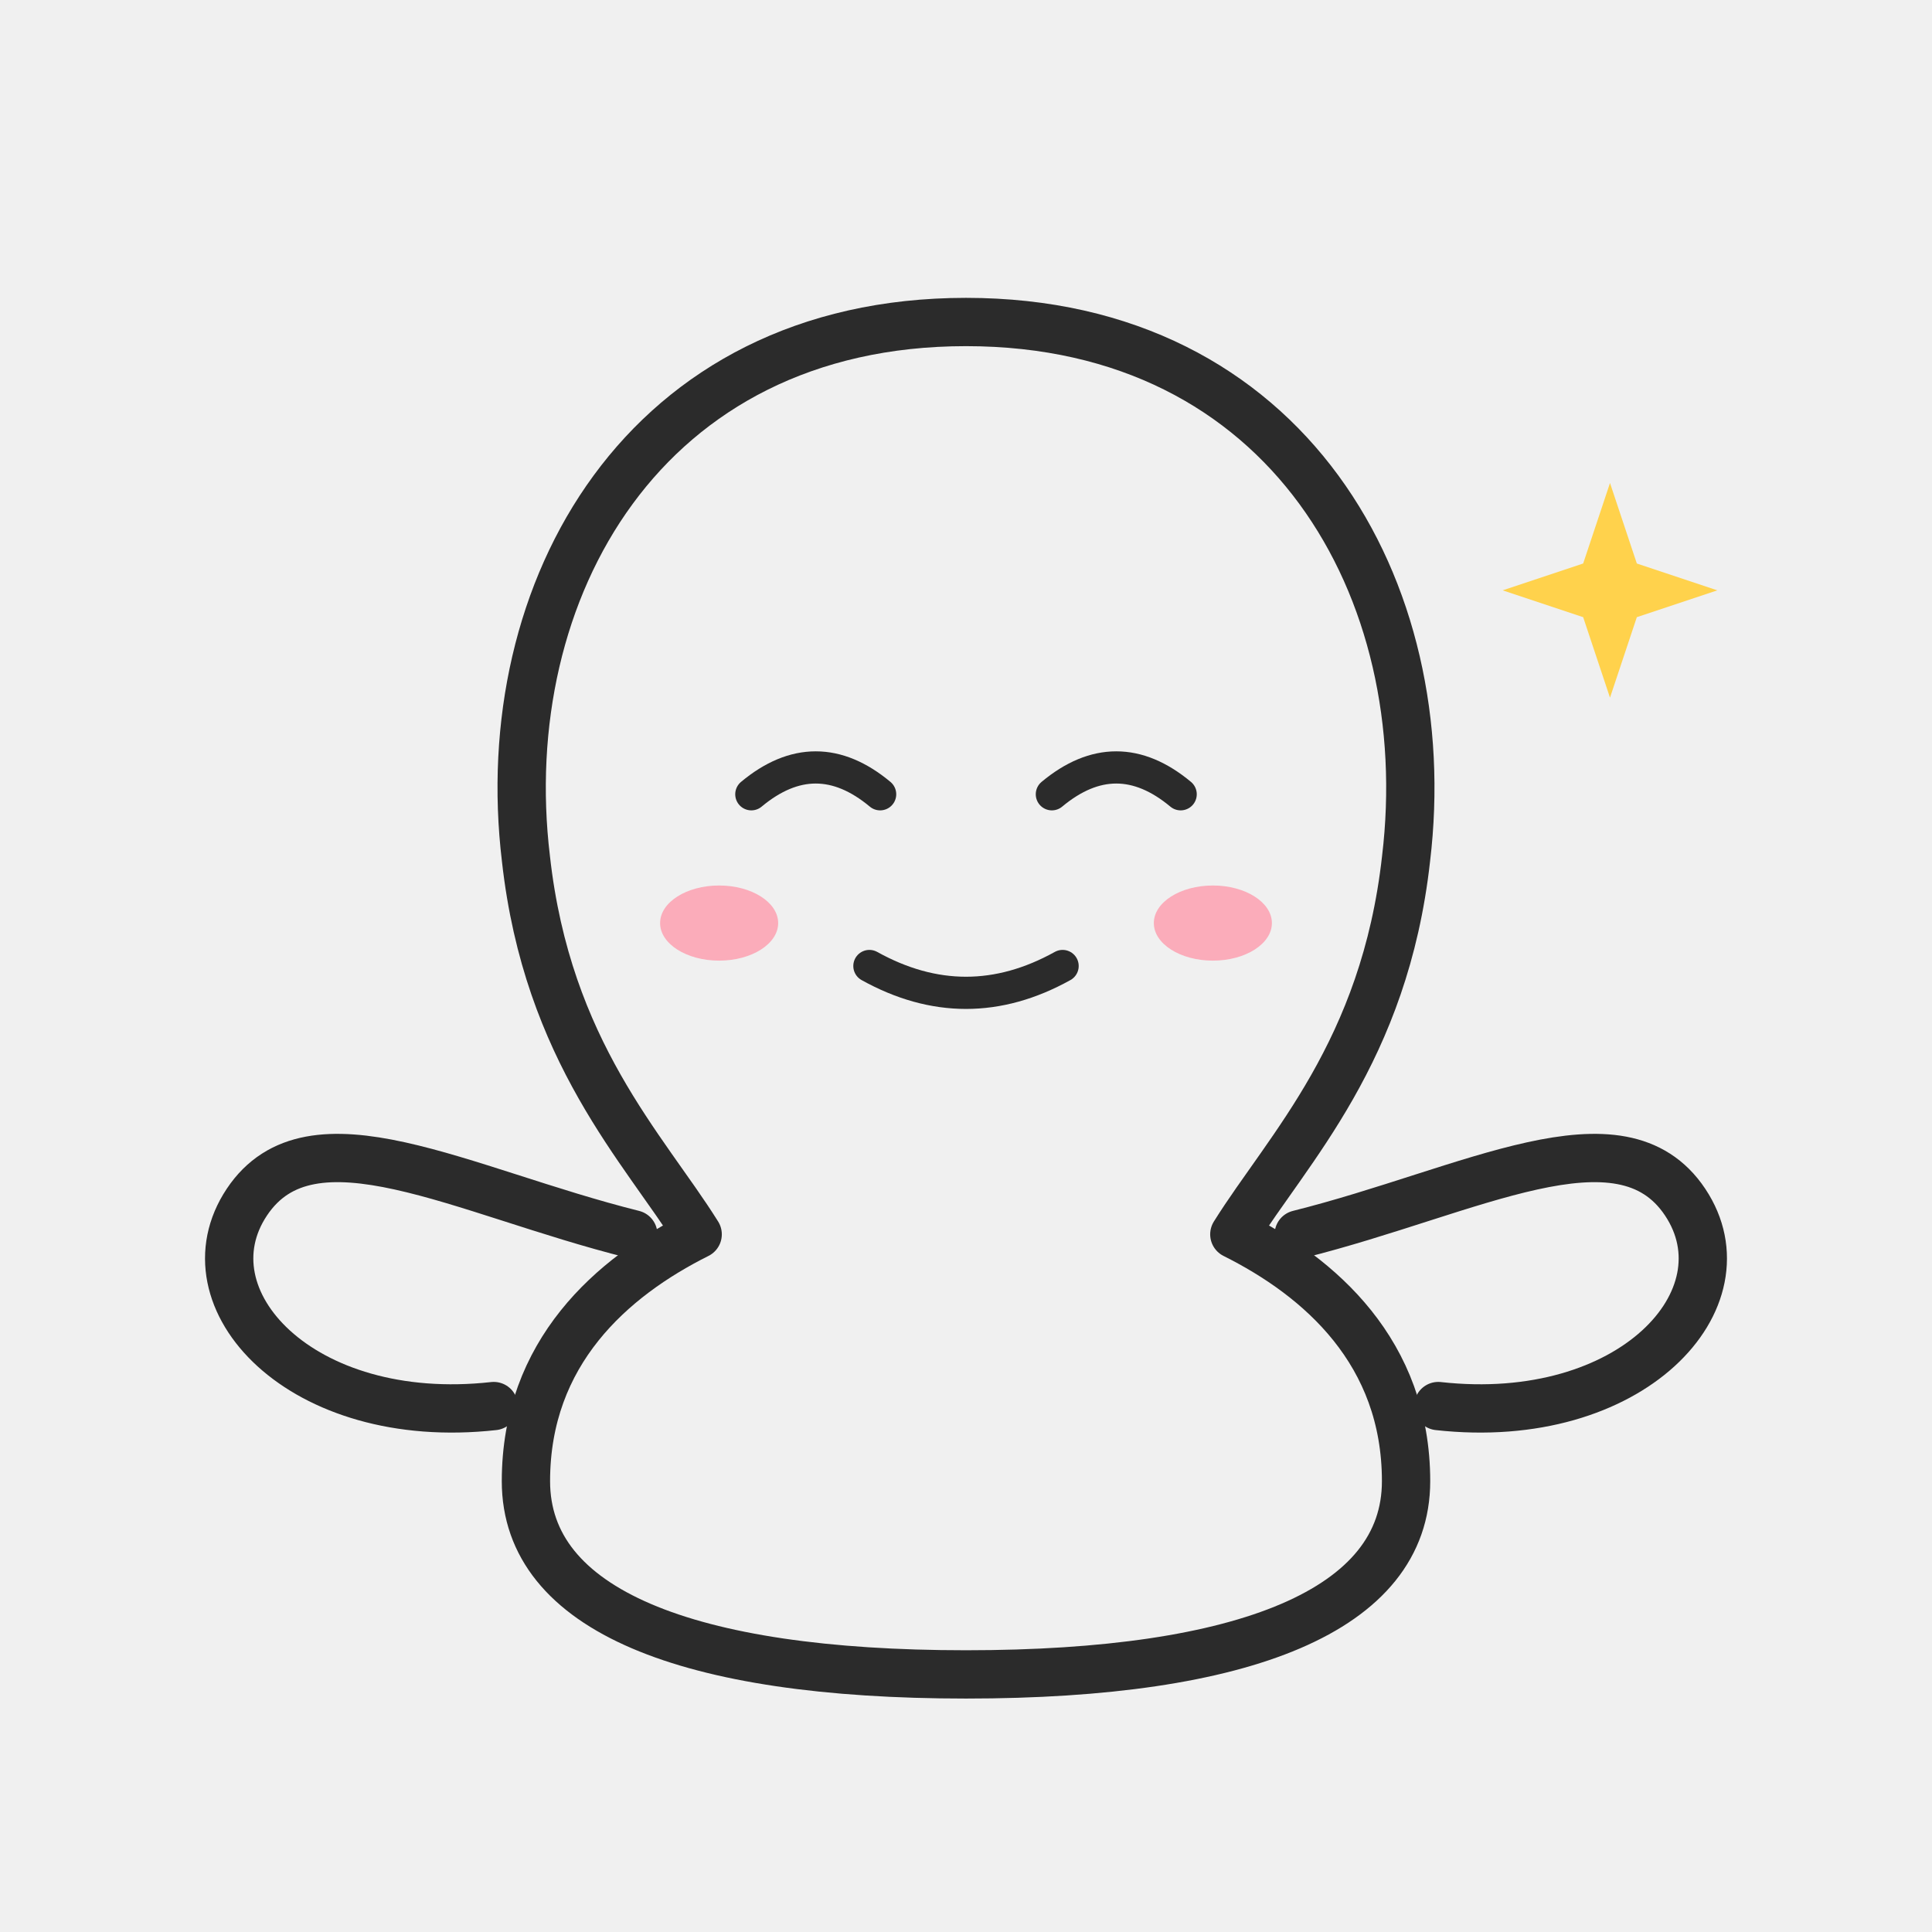
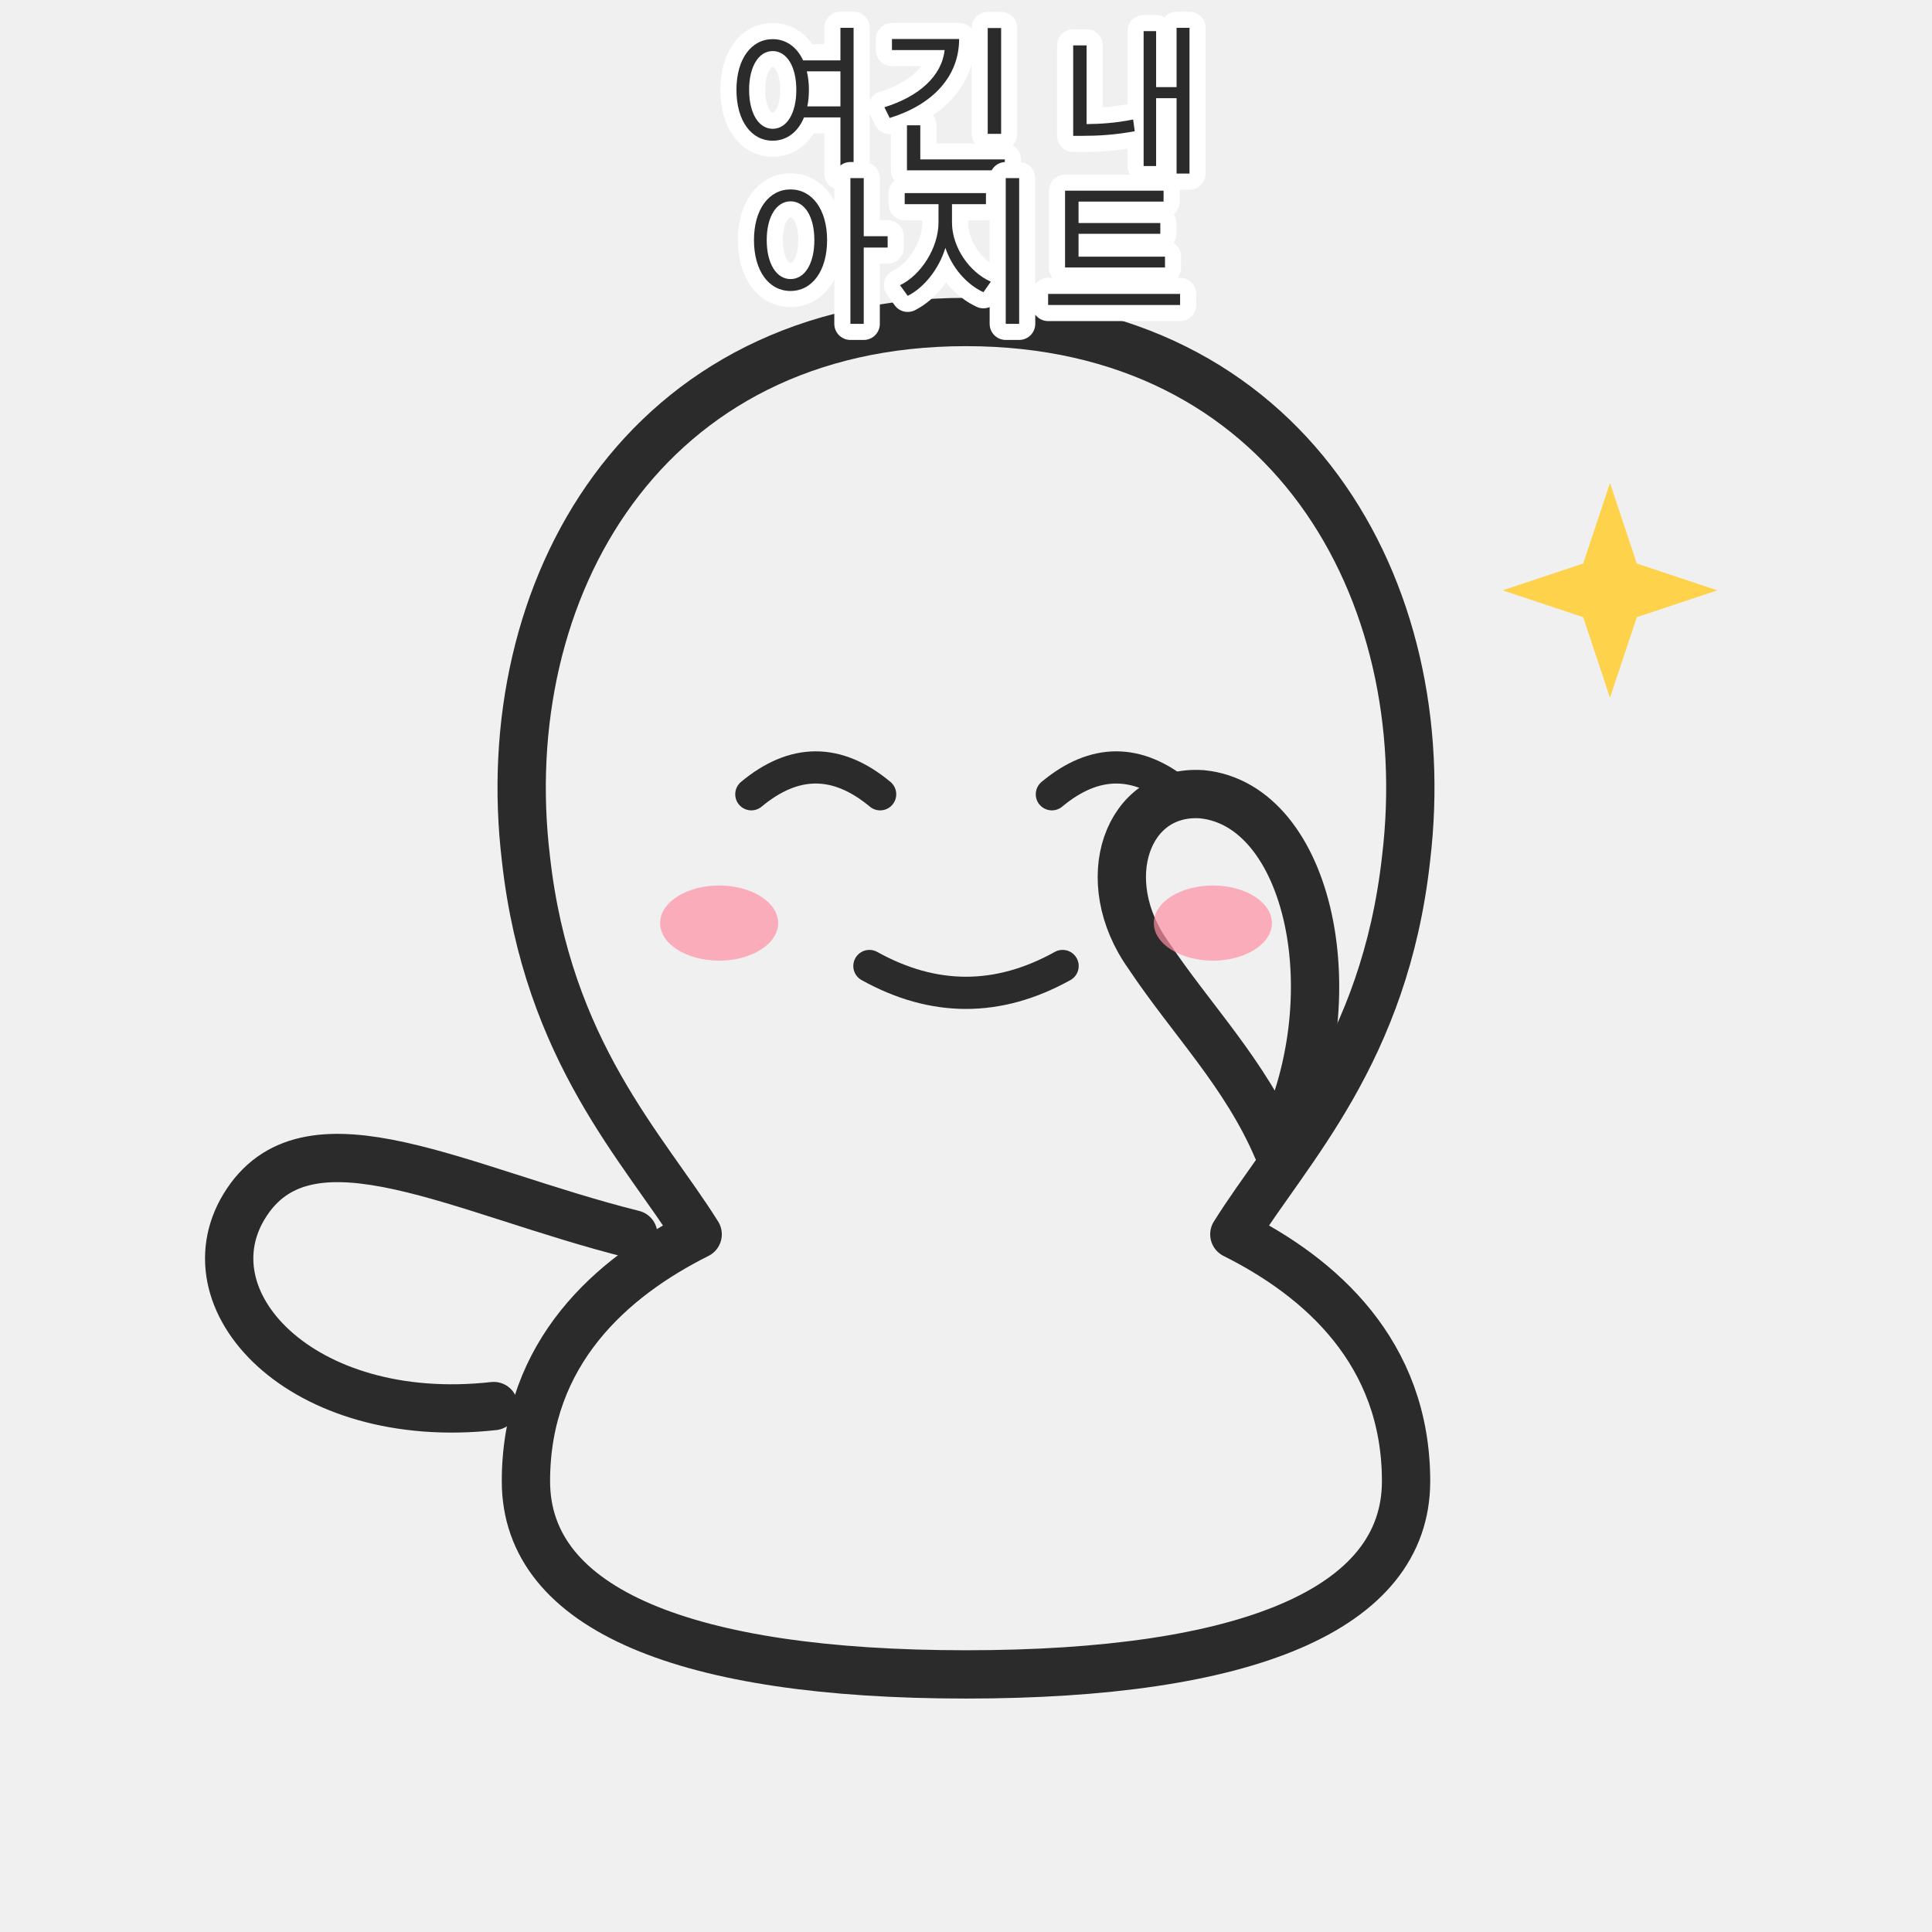
<svg xmlns="http://www.w3.org/2000/svg" width="360" height="360" viewBox="0 0 360 360">
  <g fill="none" stroke="#2B2B2B" stroke-width="9" stroke-linecap="round" stroke-linejoin="round">
    <path d="M180,60 C240,60 268,110 262,160 C258,196 240,214 230,230 C246,238 262,252 262,276 C262,300 232,312 180,312 C128,312 98,300 98,276 C98,252 114,238 130,230 C120,214 102,196 98,160 C92,110 120,60 180,60 Z" />
-     <path d="M118,230 C86,222 58,206 46,224 C34,242 56,266 92,262 M242,230 C274,222 302,206 314,224 C326,242 304,266 268,262" />
+     <path d="M118,230 C86,222 58,206 46,224 C34,242 56,266 92,262 M238,214 C252,186 244,150 224,148 C210,147 204,164 214,178 C222,190 232,200 238,214" />
  </g>
  <path d="M140,148 Q152,138 164,148" fill="none" stroke="#2B2B2B" stroke-width="6" stroke-linecap="round" />
  <path d="M196,148 Q208,138 220,148" fill="none" stroke="#2B2B2B" stroke-width="6" stroke-linecap="round" />
  <path d="M162,180 Q180,190 198,180" fill="none" stroke="#2B2B2B" stroke-width="6" stroke-linecap="round" />
  <ellipse cx="134" cy="172" rx="11" ry="7" fill="#FF8FA3" opacity="0.7" />
  <ellipse cx="226" cy="172" rx="11" ry="7" fill="#FF8FA3" opacity="0.7" />
  <path d="M300,90 L305,105 L320,110 L305,115 L300,130 L295,115 L280,110 L295,105 Z" fill="#FFD24C" />
+   <text x="180" y="30" text-anchor="middle" font-family="Jua" font-size="30" fill="#2B2B2B" stroke="#ffffff" stroke-width="6" paint-order="stroke" stroke-linejoin="round">여긴 내</text>
+   <text x="180" y="58" text-anchor="middle" font-family="Jua" font-size="30" fill="#2B2B2B" stroke="#ffffff" stroke-width="6" paint-order="stroke" stroke-linejoin="round">아지트</text>
</svg>
